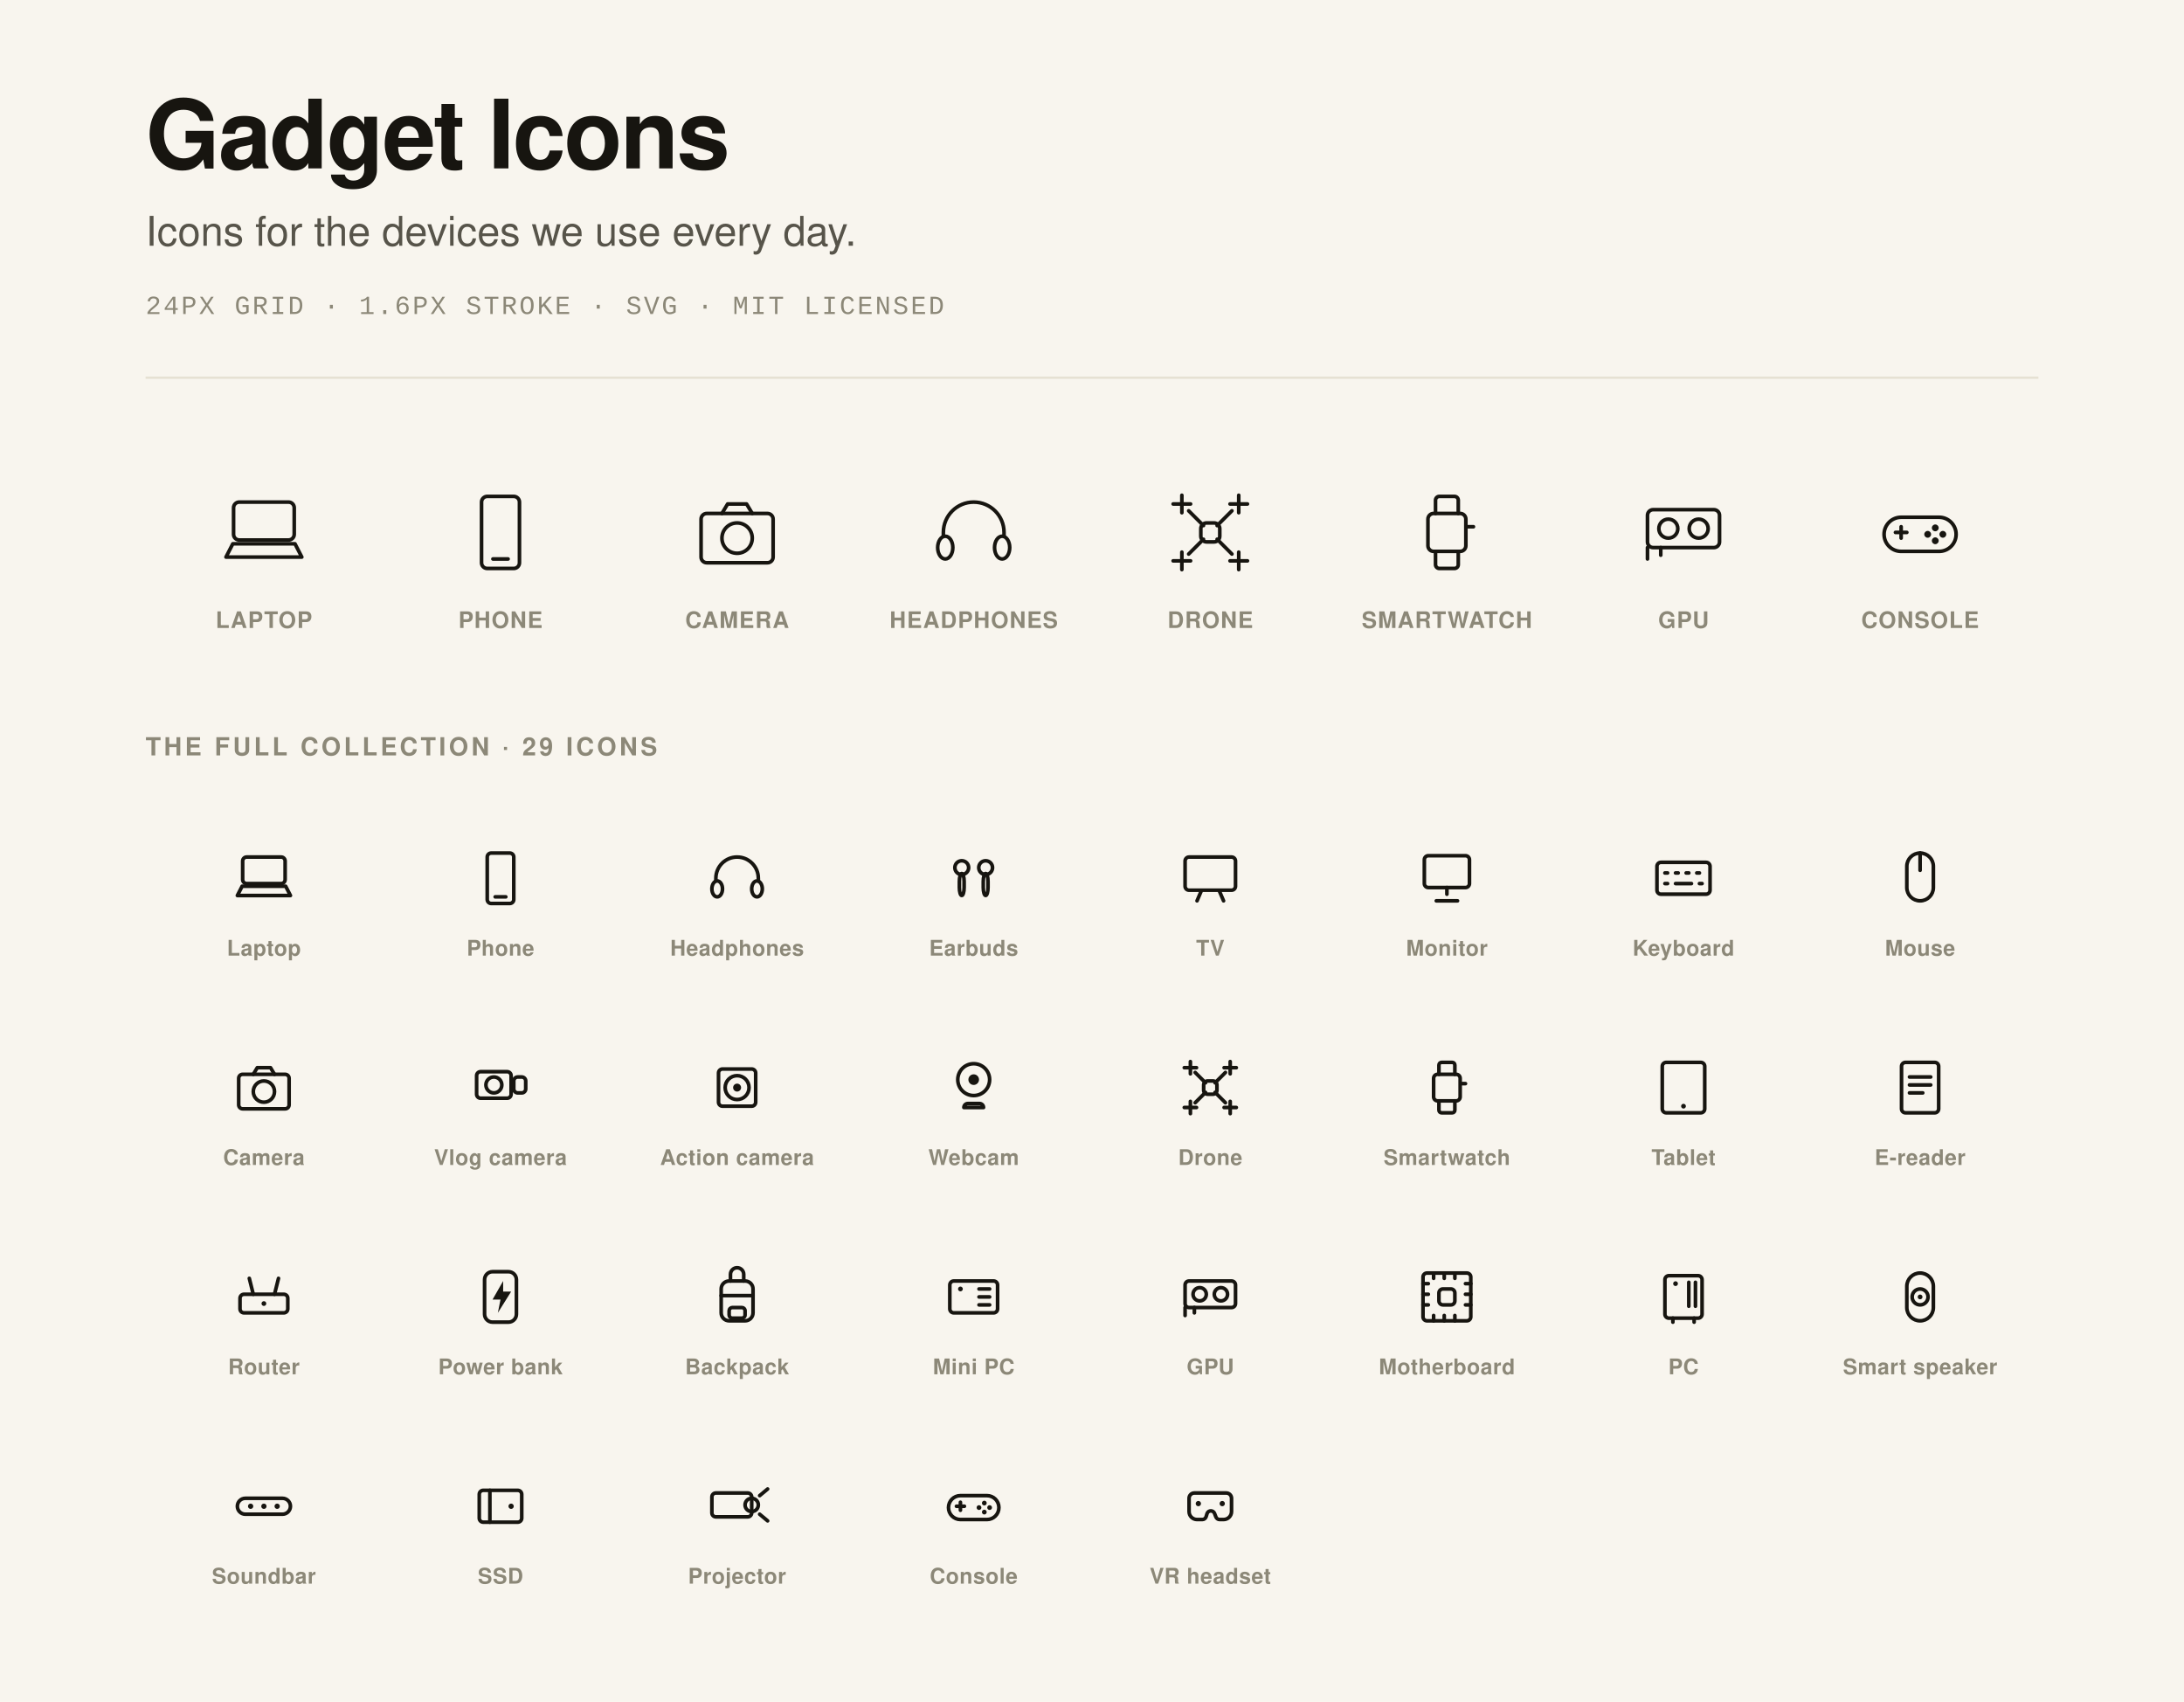
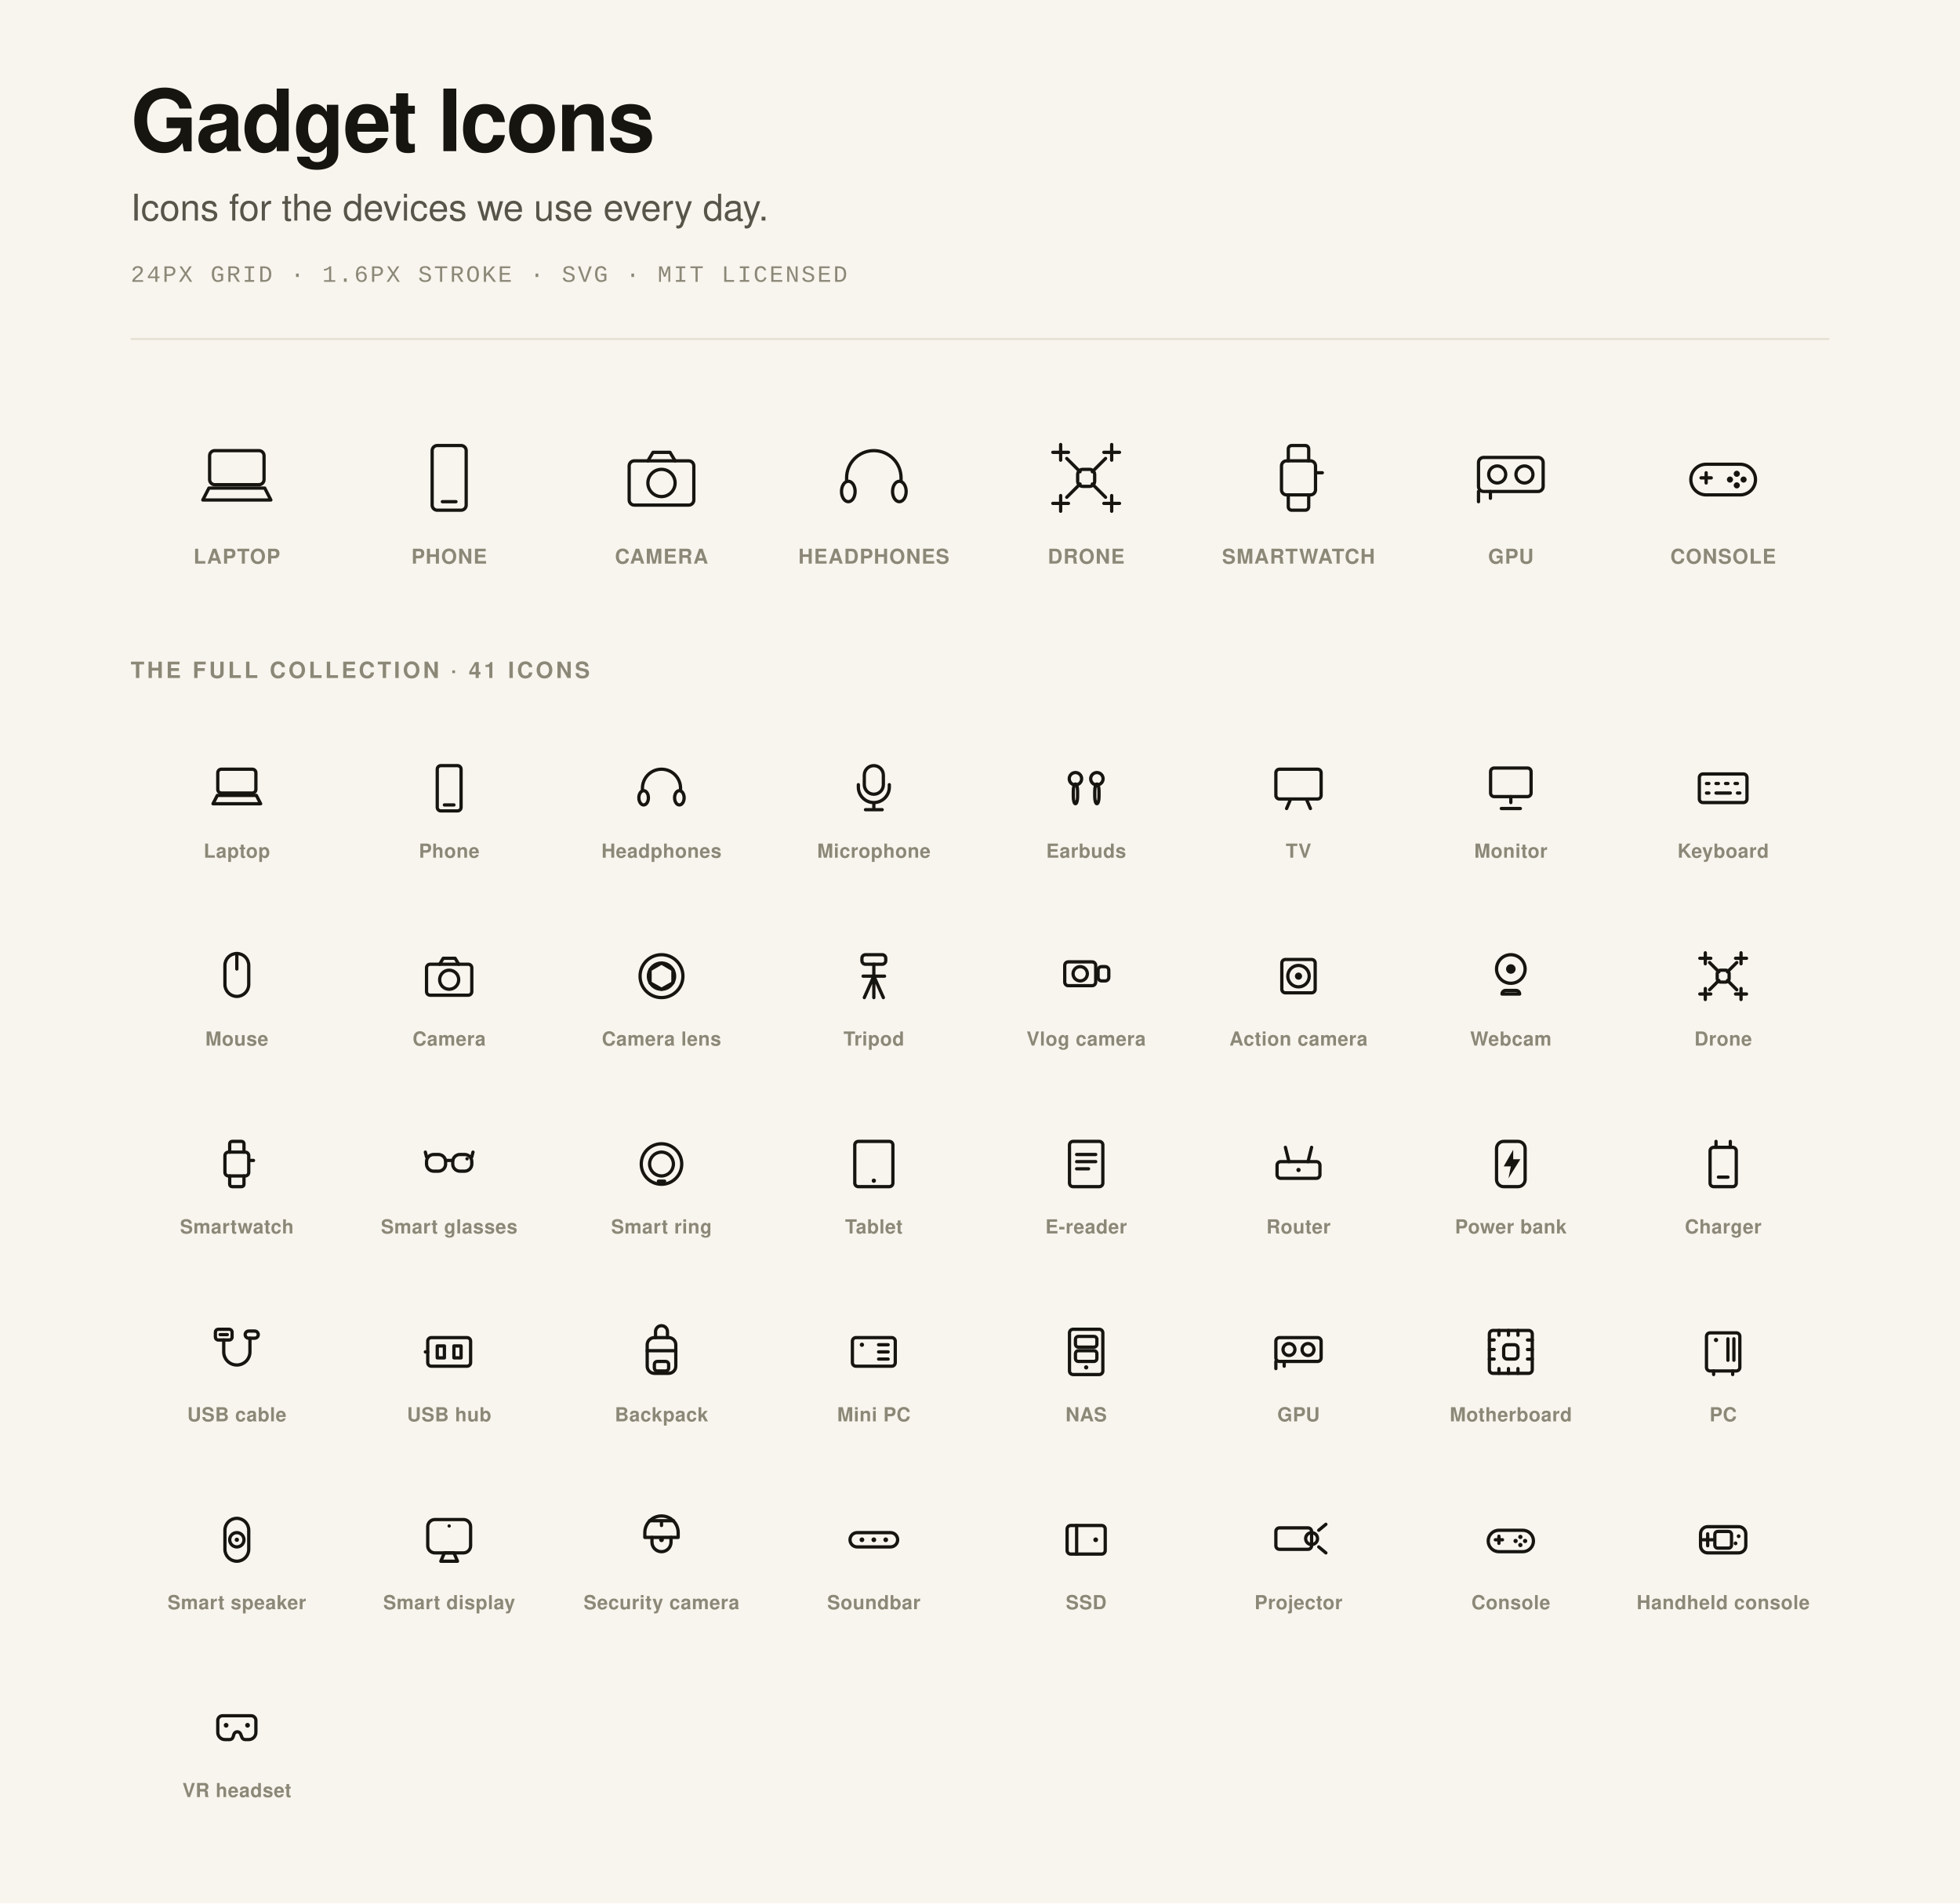
- <svg xmlns="http://www.w3.org/2000/svg" width="960" height="748" viewBox="0 0 960 748">
-   <rect width="960" height="748" fill="#F8F5EE" />
+ <svg xmlns="http://www.w3.org/2000/svg" width="960" height="932" viewBox="0 0 960 932">
+   <rect width="960" height="932" fill="#F8F5EE" />
  <text x="64" y="74" font-family="-apple-system, BlinkMacSystemFont, 'Segoe UI', Helvetica, Arial, sans-serif" font-size="42" font-weight="700" letter-spacing="-0.02em" fill="#171510">Gadget Icons</text>
  <text x="64" y="108" font-family="-apple-system, BlinkMacSystemFont, 'Segoe UI', Helvetica, Arial, sans-serif" font-size="18" font-weight="400" fill="#57544A">Icons for the devices we use every day.</text>
  <text x="64" y="138" font-family="ui-monospace, SFMono-Regular, Menlo, Consolas, 'Liberation Mono', monospace" font-size="11.5" font-weight="500" letter-spacing="0.08em" fill="#8C8878">24PX GRID · 1.6PX STROKE · SVG · MIT LICENSED</text>
  <line x1="64" y1="166" x2="896" y2="166" stroke="#E6E1D3" stroke-width="1" />
  <g transform="translate(96, 214) scale(1.666667)" stroke="#171510" fill="none" stroke-width="0.96" stroke-linecap="round" stroke-linejoin="round">
    <rect x="4" y="4" width="16" height="10" rx="1.5" />
    <path d="M2 18.5h20l-1.8-3.5H3.8z" />
  </g>
  <text x="116" y="276" text-anchor="middle" font-family="-apple-system, BlinkMacSystemFont, 'Segoe UI', Helvetica, Arial, sans-serif" font-size="10" font-weight="600" letter-spacing="0.04em" fill="#8C8878">LAPTOP</text>
  <g transform="translate(200, 214) scale(1.666667)" stroke="#171510" fill="none" stroke-width="0.96" stroke-linecap="round" stroke-linejoin="round">
    <rect x="7" y="2.5" width="10" height="19" rx="1.5" />
    <line x1="10" y1="19" x2="14" y2="19" />
  </g>
  <text x="220" y="276" text-anchor="middle" font-family="-apple-system, BlinkMacSystemFont, 'Segoe UI', Helvetica, Arial, sans-serif" font-size="10" font-weight="600" letter-spacing="0.04em" fill="#8C8878">PHONE</text>
  <g transform="translate(304, 214) scale(1.666667)" stroke="#171510" fill="none" stroke-width="0.96" stroke-linecap="round" stroke-linejoin="round">
    <rect x="2.5" y="7" width="19" height="13" rx="1.5" />
    <circle cx="12" cy="13.5" r="4" />
    <path d="M8 7l1.5-2.5h5L16 7" />
  </g>
  <text x="324" y="276" text-anchor="middle" font-family="-apple-system, BlinkMacSystemFont, 'Segoe UI', Helvetica, Arial, sans-serif" font-size="10" font-weight="600" letter-spacing="0.04em" fill="#8C8878">CAMERA</text>
  <g transform="translate(408, 214) scale(1.666667)" stroke="#171510" fill="none" stroke-width="0.96" stroke-linecap="round" stroke-linejoin="round">
    <path d="M4 13v-1a8 8 0 0 1 16 0v1" />
    <rect x="2.5" y="13" width="4" height="6" rx="3" />
    <rect x="17.5" y="13" width="4" height="6" rx="3" />
  </g>
  <text x="428" y="276" text-anchor="middle" font-family="-apple-system, BlinkMacSystemFont, 'Segoe UI', Helvetica, Arial, sans-serif" font-size="10" font-weight="600" letter-spacing="0.04em" fill="#8C8878">HEADPHONES</text>
  <g transform="translate(512, 214) scale(1.666667)" stroke="#171510" fill="none" stroke-width="0.96" stroke-linecap="round" stroke-linejoin="round">
    <path d="M2.2 4.5h4.6M4.5 2.2v4.6M17.2 4.5h4.6M19.5 2.2v4.6M2.2 19.5h4.6M4.5 17.2v4.6M17.2 19.5h4.6M19.5 17.2v4.6" />
    <path d="M6.3 6.3L10.2 10.2M17.7 6.3L13.8 10.2M6.3 17.7L10.2 13.8M17.7 17.7L13.8 13.8" />
    <rect x="9.5" y="9.5" width="5" height="5" rx="1.5" />
  </g>
  <text x="532" y="276" text-anchor="middle" font-family="-apple-system, BlinkMacSystemFont, 'Segoe UI', Helvetica, Arial, sans-serif" font-size="10" font-weight="600" letter-spacing="0.04em" fill="#8C8878">DRONE</text>
  <g transform="translate(616, 214) scale(1.666667)" stroke="#171510" fill="none" stroke-width="0.96" stroke-linecap="round" stroke-linejoin="round">
    <rect x="7" y="7" width="10" height="10" rx="1.5" />
    <path d="M9 7V3.5a1 1 0 0 1 1-1h4a1 1 0 0 1 1 1V7M9 17v3.5a1 1 0 0 0 1 1h4a1 1 0 0 0 1-1V17" />
    <line x1="17.3" y1="10.5" x2="19" y2="10.5" />
  </g>
  <text x="636" y="276" text-anchor="middle" font-family="-apple-system, BlinkMacSystemFont, 'Segoe UI', Helvetica, Arial, sans-serif" font-size="10" font-weight="600" letter-spacing="0.04em" fill="#8C8878">SMARTWATCH</text>
  <g transform="translate(720, 214) scale(1.666667)" stroke="#171510" fill="none" stroke-width="0.96" stroke-linecap="round" stroke-linejoin="round">
    <rect x="2.5" y="6" width="19" height="10" rx="1.5" />
    <circle cx="8" cy="11" r="2.5" />
    <circle cx="16" cy="11" r="2.5" />
    <path d="M2.5 16v3M6 16v2" />
  </g>
  <text x="740" y="276" text-anchor="middle" font-family="-apple-system, BlinkMacSystemFont, 'Segoe UI', Helvetica, Arial, sans-serif" font-size="10" font-weight="600" letter-spacing="0.04em" fill="#8C8878">GPU</text>
  <g transform="translate(824, 214) scale(1.666667)" stroke="#171510" fill="none" stroke-width="0.96" stroke-linecap="round" stroke-linejoin="round">
    <rect x="2.5" y="8" width="19" height="9" rx="4.5" />
    <path d="M7 10.5v3M5.5 12h3" />
    <circle cx="16" cy="10.8" r="0.9" fill="#171510" stroke="none" />
    <circle cx="18" cy="12.5" r="0.9" fill="#171510" stroke="none" />
    <circle cx="14" cy="12.5" r="0.9" fill="#171510" stroke="none" />
    <circle cx="16" cy="14.2" r="0.9" fill="#171510" stroke="none" />
  </g>
  <text x="844" y="276" text-anchor="middle" font-family="-apple-system, BlinkMacSystemFont, 'Segoe UI', Helvetica, Arial, sans-serif" font-size="10" font-weight="600" letter-spacing="0.04em" fill="#8C8878">CONSOLE</text>
-   <text x="64" y="332" font-family="-apple-system, BlinkMacSystemFont, 'Segoe UI', Helvetica, Arial, sans-serif" font-size="11" font-weight="700" letter-spacing="0.12em" fill="#8C8878">THE FULL COLLECTION · 29 ICONS</text>
+   <text x="64" y="332" font-family="-apple-system, BlinkMacSystemFont, 'Segoe UI', Helvetica, Arial, sans-serif" font-size="11" font-weight="700" letter-spacing="0.12em" fill="#8C8878">THE FULL COLLECTION · 41 ICONS</text>
  <g transform="translate(102, 372) scale(1.166667)" stroke="#171510" fill="none" stroke-width="1.371" stroke-linecap="round" stroke-linejoin="round">
    <rect x="4" y="4" width="16" height="10" rx="1.5" />
    <path d="M2 18.5h20l-1.8-3.5H3.8z" />
  </g>
  <text x="116" y="420" text-anchor="middle" font-family="-apple-system, BlinkMacSystemFont, 'Segoe UI', Helvetica, Arial, sans-serif" font-size="9.5" font-weight="600" letter-spacing="0.02em" fill="#8C8878">Laptop</text>
  <g transform="translate(206, 372) scale(1.166667)" stroke="#171510" fill="none" stroke-width="1.371" stroke-linecap="round" stroke-linejoin="round">
    <rect x="7" y="2.5" width="10" height="19" rx="1.5" />
    <line x1="10" y1="19" x2="14" y2="19" />
  </g>
  <text x="220" y="420" text-anchor="middle" font-family="-apple-system, BlinkMacSystemFont, 'Segoe UI', Helvetica, Arial, sans-serif" font-size="9.5" font-weight="600" letter-spacing="0.02em" fill="#8C8878">Phone</text>
  <g transform="translate(310, 372) scale(1.166667)" stroke="#171510" fill="none" stroke-width="1.371" stroke-linecap="round" stroke-linejoin="round">
    <path d="M4 13v-1a8 8 0 0 1 16 0v1" />
    <rect x="2.5" y="13" width="4" height="6" rx="3" />
    <rect x="17.5" y="13" width="4" height="6" rx="3" />
  </g>
  <text x="324" y="420" text-anchor="middle" font-family="-apple-system, BlinkMacSystemFont, 'Segoe UI', Helvetica, Arial, sans-serif" font-size="9.5" font-weight="600" letter-spacing="0.02em" fill="#8C8878">Headphones</text>
  <g transform="translate(414, 372) scale(1.166667)" stroke="#171510" fill="none" stroke-width="1.371" stroke-linecap="round" stroke-linejoin="round">
+     <rect x="8" y="2.5" width="8" height="12" rx="4" />
+     <path d="M5.5 10.5v1a6.5 6.5 0 0 0 13 0v-1M12 18v3M8.5 21h7" />
+   </g>
+   <text x="428" y="420" text-anchor="middle" font-family="-apple-system, BlinkMacSystemFont, 'Segoe UI', Helvetica, Arial, sans-serif" font-size="9.5" font-weight="600" letter-spacing="0.02em" fill="#8C8878">Microphone</text>
+   <g transform="translate(518, 372) scale(1.166667)" stroke="#171510" fill="none" stroke-width="1.371" stroke-linecap="round" stroke-linejoin="round">
    <circle cx="7.5" cy="8" r="2.6" />
    <rect x="6.6" y="10.2" width="1.8" height="8.3" rx="3" />
    <circle cx="16.5" cy="8" r="2.6" />
    <rect x="15.6" y="10.2" width="1.8" height="8.3" rx="3" />
  </g>
-   <text x="428" y="420" text-anchor="middle" font-family="-apple-system, BlinkMacSystemFont, 'Segoe UI', Helvetica, Arial, sans-serif" font-size="9.5" font-weight="600" letter-spacing="0.02em" fill="#8C8878">Earbuds</text>
-   <g transform="translate(518, 372) scale(1.166667)" stroke="#171510" fill="none" stroke-width="1.371" stroke-linecap="round" stroke-linejoin="round">
+   <text x="532" y="420" text-anchor="middle" font-family="-apple-system, BlinkMacSystemFont, 'Segoe UI', Helvetica, Arial, sans-serif" font-size="9.5" font-weight="600" letter-spacing="0.02em" fill="#8C8878">Earbuds</text>
+   <g transform="translate(622, 372) scale(1.166667)" stroke="#171510" fill="none" stroke-width="1.371" stroke-linecap="round" stroke-linejoin="round">
    <rect x="2.5" y="4" width="19" height="12.5" rx="1.5" />
    <path d="M7 20.5l1.5-3.5M17 20.5l-1.5-3.5" />
  </g>
-   <text x="532" y="420" text-anchor="middle" font-family="-apple-system, BlinkMacSystemFont, 'Segoe UI', Helvetica, Arial, sans-serif" font-size="9.5" font-weight="600" letter-spacing="0.02em" fill="#8C8878">TV</text>
-   <g transform="translate(622, 372) scale(1.166667)" stroke="#171510" fill="none" stroke-width="1.371" stroke-linecap="round" stroke-linejoin="round">
+   <text x="636" y="420" text-anchor="middle" font-family="-apple-system, BlinkMacSystemFont, 'Segoe UI', Helvetica, Arial, sans-serif" font-size="9.5" font-weight="600" letter-spacing="0.02em" fill="#8C8878">TV</text>
+   <g transform="translate(726, 372) scale(1.166667)" stroke="#171510" fill="none" stroke-width="1.371" stroke-linecap="round" stroke-linejoin="round">
    <rect x="3.5" y="3.5" width="17" height="12" rx="1.5" />
    <path d="M12 15.5v2.5" />
    <path d="M8 20.5h8" />
  </g>
-   <text x="636" y="420" text-anchor="middle" font-family="-apple-system, BlinkMacSystemFont, 'Segoe UI', Helvetica, Arial, sans-serif" font-size="9.5" font-weight="600" letter-spacing="0.02em" fill="#8C8878">Monitor</text>
-   <g transform="translate(726, 372) scale(1.166667)" stroke="#171510" fill="none" stroke-width="1.371" stroke-linecap="round" stroke-linejoin="round">
+   <text x="740" y="420" text-anchor="middle" font-family="-apple-system, BlinkMacSystemFont, 'Segoe UI', Helvetica, Arial, sans-serif" font-size="9.5" font-weight="600" letter-spacing="0.02em" fill="#8C8878">Monitor</text>
+   <g transform="translate(830, 372) scale(1.166667)" stroke="#171510" fill="none" stroke-width="1.371" stroke-linecap="round" stroke-linejoin="round">
    <rect x="2" y="6" width="20" height="12" rx="1.5" />
    <path d="M5 10h1M9 10h1M13 10h1M17 10h1M5 14h1M18 14h1M9 14h6" />
  </g>
-   <text x="740" y="420" text-anchor="middle" font-family="-apple-system, BlinkMacSystemFont, 'Segoe UI', Helvetica, Arial, sans-serif" font-size="9.5" font-weight="600" letter-spacing="0.02em" fill="#8C8878">Keyboard</text>
-   <g transform="translate(830, 372) scale(1.166667)" stroke="#171510" fill="none" stroke-width="1.371" stroke-linecap="round" stroke-linejoin="round">
+   <text x="844" y="420" text-anchor="middle" font-family="-apple-system, BlinkMacSystemFont, 'Segoe UI', Helvetica, Arial, sans-serif" font-size="9.5" font-weight="600" letter-spacing="0.02em" fill="#8C8878">Keyboard</text>
+   <g transform="translate(102, 464) scale(1.166667)" stroke="#171510" fill="none" stroke-width="1.371" stroke-linecap="round" stroke-linejoin="round">
    <rect x="7" y="2.5" width="10" height="18" rx="5" />
    <line x1="12" y1="2.5" x2="12" y2="9" />
  </g>
-   <text x="844" y="420" text-anchor="middle" font-family="-apple-system, BlinkMacSystemFont, 'Segoe UI', Helvetica, Arial, sans-serif" font-size="9.5" font-weight="600" letter-spacing="0.02em" fill="#8C8878">Mouse</text>
-   <g transform="translate(102, 464) scale(1.166667)" stroke="#171510" fill="none" stroke-width="1.371" stroke-linecap="round" stroke-linejoin="round">
+   <text x="116" y="512" text-anchor="middle" font-family="-apple-system, BlinkMacSystemFont, 'Segoe UI', Helvetica, Arial, sans-serif" font-size="9.5" font-weight="600" letter-spacing="0.02em" fill="#8C8878">Mouse</text>
+   <g transform="translate(206, 464) scale(1.166667)" stroke="#171510" fill="none" stroke-width="1.371" stroke-linecap="round" stroke-linejoin="round">
    <rect x="2.5" y="7" width="19" height="13" rx="1.5" />
    <circle cx="12" cy="13.5" r="4" />
    <path d="M8 7l1.5-2.5h5L16 7" />
  </g>
-   <text x="116" y="512" text-anchor="middle" font-family="-apple-system, BlinkMacSystemFont, 'Segoe UI', Helvetica, Arial, sans-serif" font-size="9.5" font-weight="600" letter-spacing="0.02em" fill="#8C8878">Camera</text>
-   <g transform="translate(206, 464) scale(1.166667)" stroke="#171510" fill="none" stroke-width="1.371" stroke-linecap="round" stroke-linejoin="round">
+   <text x="220" y="512" text-anchor="middle" font-family="-apple-system, BlinkMacSystemFont, 'Segoe UI', Helvetica, Arial, sans-serif" font-size="9.5" font-weight="600" letter-spacing="0.02em" fill="#8C8878">Camera</text>
+   <g transform="translate(310, 464) scale(1.166667)" stroke="#171510" fill="none" stroke-width="1.371" stroke-linecap="round" stroke-linejoin="round">
+     <circle cx="12" cy="12" r="9" />
+     <circle cx="12" cy="12" r="5.5" />
+     <path d="M12 6.5l4.8 2.8v5.5L12 17.5l-4.8-2.7V9.3z" />
+   </g>
+   <text x="324" y="512" text-anchor="middle" font-family="-apple-system, BlinkMacSystemFont, 'Segoe UI', Helvetica, Arial, sans-serif" font-size="9.5" font-weight="600" letter-spacing="0.02em" fill="#8C8878">Camera lens</text>
+   <g transform="translate(414, 464) scale(1.166667)" stroke="#171510" fill="none" stroke-width="1.371" stroke-linecap="round" stroke-linejoin="round">
+     <rect x="7" y="3" width="10" height="4" rx="1.5" />
+     <path d="M12 7v5M7.5 12h9M12 12l-4 9M12 12l4 9M12 12v9" />
+   </g>
+   <text x="428" y="512" text-anchor="middle" font-family="-apple-system, BlinkMacSystemFont, 'Segoe UI', Helvetica, Arial, sans-serif" font-size="9.5" font-weight="600" letter-spacing="0.02em" fill="#8C8878">Tripod</text>
+   <g transform="translate(518, 464) scale(1.166667)" stroke="#171510" fill="none" stroke-width="1.371" stroke-linecap="round" stroke-linejoin="round">
    <rect x="3" y="6" width="13" height="10" rx="1.5" />
    <circle cx="9.5" cy="11" r="3" />
    <rect x="17" y="8" width="4.5" height="6" rx="1.5" />
  </g>
-   <text x="220" y="512" text-anchor="middle" font-family="-apple-system, BlinkMacSystemFont, 'Segoe UI', Helvetica, Arial, sans-serif" font-size="9.5" font-weight="600" letter-spacing="0.02em" fill="#8C8878">Vlog camera</text>
-   <g transform="translate(310, 464) scale(1.166667)" stroke="#171510" fill="none" stroke-width="1.371" stroke-linecap="round" stroke-linejoin="round">
+   <text x="532" y="512" text-anchor="middle" font-family="-apple-system, BlinkMacSystemFont, 'Segoe UI', Helvetica, Arial, sans-serif" font-size="9.5" font-weight="600" letter-spacing="0.02em" fill="#8C8878">Vlog camera</text>
+   <g transform="translate(622, 464) scale(1.166667)" stroke="#171510" fill="none" stroke-width="1.371" stroke-linecap="round" stroke-linejoin="round">
    <rect x="5" y="5" width="14" height="14" rx="1.5" />
    <circle cx="12" cy="12" r="4.5" />
    <circle cx="12" cy="12" r="1.5" fill="#171510" stroke="none" />
  </g>
-   <text x="324" y="512" text-anchor="middle" font-family="-apple-system, BlinkMacSystemFont, 'Segoe UI', Helvetica, Arial, sans-serif" font-size="9.5" font-weight="600" letter-spacing="0.02em" fill="#8C8878">Action camera</text>
-   <g transform="translate(414, 464) scale(1.166667)" stroke="#171510" fill="none" stroke-width="1.371" stroke-linecap="round" stroke-linejoin="round">
+   <text x="636" y="512" text-anchor="middle" font-family="-apple-system, BlinkMacSystemFont, 'Segoe UI', Helvetica, Arial, sans-serif" font-size="9.5" font-weight="600" letter-spacing="0.02em" fill="#8C8878">Action camera</text>
+   <g transform="translate(726, 464) scale(1.166667)" stroke="#171510" fill="none" stroke-width="1.371" stroke-linecap="round" stroke-linejoin="round">
    <circle cx="12" cy="9" r="6" />
    <circle cx="12" cy="9" r="2" fill="#171510" stroke="none" />
    <path d="M8.3 19.5h7.4a1.5 1.5 0 0 0-1.5-1.5h-4.4a1.5 1.5 0 0 0-1.5 1.5z" />
  </g>
-   <text x="428" y="512" text-anchor="middle" font-family="-apple-system, BlinkMacSystemFont, 'Segoe UI', Helvetica, Arial, sans-serif" font-size="9.5" font-weight="600" letter-spacing="0.02em" fill="#8C8878">Webcam</text>
-   <g transform="translate(518, 464) scale(1.166667)" stroke="#171510" fill="none" stroke-width="1.371" stroke-linecap="round" stroke-linejoin="round">
+   <text x="740" y="512" text-anchor="middle" font-family="-apple-system, BlinkMacSystemFont, 'Segoe UI', Helvetica, Arial, sans-serif" font-size="9.5" font-weight="600" letter-spacing="0.02em" fill="#8C8878">Webcam</text>
+   <g transform="translate(830, 464) scale(1.166667)" stroke="#171510" fill="none" stroke-width="1.371" stroke-linecap="round" stroke-linejoin="round">
    <path d="M2.2 4.5h4.6M4.5 2.2v4.6M17.2 4.5h4.6M19.5 2.2v4.6M2.2 19.5h4.6M4.5 17.2v4.6M17.2 19.5h4.6M19.5 17.2v4.6" />
    <path d="M6.3 6.3L10.2 10.2M17.7 6.3L13.8 10.2M6.3 17.7L10.2 13.8M17.7 17.7L13.8 13.8" />
    <rect x="9.5" y="9.5" width="5" height="5" rx="1.5" />
  </g>
-   <text x="532" y="512" text-anchor="middle" font-family="-apple-system, BlinkMacSystemFont, 'Segoe UI', Helvetica, Arial, sans-serif" font-size="9.5" font-weight="600" letter-spacing="0.02em" fill="#8C8878">Drone</text>
-   <g transform="translate(622, 464) scale(1.166667)" stroke="#171510" fill="none" stroke-width="1.371" stroke-linecap="round" stroke-linejoin="round">
+   <text x="844" y="512" text-anchor="middle" font-family="-apple-system, BlinkMacSystemFont, 'Segoe UI', Helvetica, Arial, sans-serif" font-size="9.5" font-weight="600" letter-spacing="0.02em" fill="#8C8878">Drone</text>
+   <g transform="translate(102, 556) scale(1.166667)" stroke="#171510" fill="none" stroke-width="1.371" stroke-linecap="round" stroke-linejoin="round">
    <rect x="7" y="7" width="10" height="10" rx="1.5" />
    <path d="M9 7V3.5a1 1 0 0 1 1-1h4a1 1 0 0 1 1 1V7M9 17v3.5a1 1 0 0 0 1 1h4a1 1 0 0 0 1-1V17" />
    <line x1="17.3" y1="10.5" x2="19" y2="10.5" />
  </g>
-   <text x="636" y="512" text-anchor="middle" font-family="-apple-system, BlinkMacSystemFont, 'Segoe UI', Helvetica, Arial, sans-serif" font-size="9.5" font-weight="600" letter-spacing="0.02em" fill="#8C8878">Smartwatch</text>
-   <g transform="translate(726, 464) scale(1.166667)" stroke="#171510" fill="none" stroke-width="1.371" stroke-linecap="round" stroke-linejoin="round">
+   <text x="116" y="604" text-anchor="middle" font-family="-apple-system, BlinkMacSystemFont, 'Segoe UI', Helvetica, Arial, sans-serif" font-size="9.5" font-weight="600" letter-spacing="0.02em" fill="#8C8878">Smartwatch</text>
+   <g transform="translate(206, 556) scale(1.166667)" stroke="#171510" fill="none" stroke-width="1.371" stroke-linecap="round" stroke-linejoin="round">
+     <rect x="2.5" y="8" width="8" height="7" rx="3" />
+     <rect x="13.5" y="8" width="8" height="7" rx="3" />
+     <path d="M10.5 10.5h3M2.5 9L2 7M21.5 9l.5-2" />
+     <circle cx="19.5" cy="9.8" r="0.7" fill="#171510" stroke="none" />
+   </g>
+   <text x="220" y="604" text-anchor="middle" font-family="-apple-system, BlinkMacSystemFont, 'Segoe UI', Helvetica, Arial, sans-serif" font-size="9.5" font-weight="600" letter-spacing="0.02em" fill="#8C8878">Smart glasses</text>
+   <g transform="translate(310, 556) scale(1.166667)" stroke="#171510" fill="none" stroke-width="1.371" stroke-linecap="round" stroke-linejoin="round">
+     <circle cx="12" cy="12" r="8.5" />
+     <circle cx="12" cy="12" r="5" />
+     <rect x="10" y="18.5" width="4" height="1.5" rx="0.75" fill="#171510" stroke="none" />
+   </g>
+   <text x="324" y="604" text-anchor="middle" font-family="-apple-system, BlinkMacSystemFont, 'Segoe UI', Helvetica, Arial, sans-serif" font-size="9.5" font-weight="600" letter-spacing="0.02em" fill="#8C8878">Smart ring</text>
+   <g transform="translate(414, 556) scale(1.166667)" stroke="#171510" fill="none" stroke-width="1.371" stroke-linecap="round" stroke-linejoin="round">
    <rect x="4" y="2.5" width="16" height="19" rx="1.5" />
    <circle cx="12" cy="19" r="0.9" fill="#171510" stroke="none" />
  </g>
-   <text x="740" y="512" text-anchor="middle" font-family="-apple-system, BlinkMacSystemFont, 'Segoe UI', Helvetica, Arial, sans-serif" font-size="9.5" font-weight="600" letter-spacing="0.02em" fill="#8C8878">Tablet</text>
-   <g transform="translate(830, 464) scale(1.166667)" stroke="#171510" fill="none" stroke-width="1.371" stroke-linecap="round" stroke-linejoin="round">
+   <text x="428" y="604" text-anchor="middle" font-family="-apple-system, BlinkMacSystemFont, 'Segoe UI', Helvetica, Arial, sans-serif" font-size="9.5" font-weight="600" letter-spacing="0.02em" fill="#8C8878">Tablet</text>
+   <g transform="translate(518, 556) scale(1.166667)" stroke="#171510" fill="none" stroke-width="1.371" stroke-linecap="round" stroke-linejoin="round">
    <rect x="5" y="2.5" width="14" height="19" rx="1.5" />
    <path d="M8 8h8M8 11h8M8 14h5" />
  </g>
-   <text x="844" y="512" text-anchor="middle" font-family="-apple-system, BlinkMacSystemFont, 'Segoe UI', Helvetica, Arial, sans-serif" font-size="9.5" font-weight="600" letter-spacing="0.02em" fill="#8C8878">E-reader</text>
-   <g transform="translate(102, 556) scale(1.166667)" stroke="#171510" fill="none" stroke-width="1.371" stroke-linecap="round" stroke-linejoin="round">
+   <text x="532" y="604" text-anchor="middle" font-family="-apple-system, BlinkMacSystemFont, 'Segoe UI', Helvetica, Arial, sans-serif" font-size="9.5" font-weight="600" letter-spacing="0.02em" fill="#8C8878">E-reader</text>
+   <g transform="translate(622, 556) scale(1.166667)" stroke="#171510" fill="none" stroke-width="1.371" stroke-linecap="round" stroke-linejoin="round">
    <rect x="3" y="11" width="18" height="7" rx="1.5" />
    <path d="M8 11l-1.5-6M16 11l1.5-6" />
    <circle cx="12" cy="14.5" r="0.9" fill="#171510" stroke="none" />
  </g>
-   <text x="116" y="604" text-anchor="middle" font-family="-apple-system, BlinkMacSystemFont, 'Segoe UI', Helvetica, Arial, sans-serif" font-size="9.5" font-weight="600" letter-spacing="0.02em" fill="#8C8878">Router</text>
-   <g transform="translate(206, 556) scale(1.166667)" stroke="#171510" fill="none" stroke-width="1.371" stroke-linecap="round" stroke-linejoin="round">
+   <text x="636" y="604" text-anchor="middle" font-family="-apple-system, BlinkMacSystemFont, 'Segoe UI', Helvetica, Arial, sans-serif" font-size="9.5" font-weight="600" letter-spacing="0.02em" fill="#8C8878">Router</text>
+   <g transform="translate(726, 556) scale(1.166667)" stroke="#171510" fill="none" stroke-width="1.371" stroke-linecap="round" stroke-linejoin="round">
    <rect x="6" y="2.5" width="12" height="19" rx="3" />
    <path d="M13 6l-4 7h3l-1 5 5-8h-3z" fill="#171510" stroke="none" />
  </g>
-   <text x="220" y="604" text-anchor="middle" font-family="-apple-system, BlinkMacSystemFont, 'Segoe UI', Helvetica, Arial, sans-serif" font-size="9.5" font-weight="600" letter-spacing="0.02em" fill="#8C8878">Power bank</text>
-   <g transform="translate(310, 556) scale(1.166667)" stroke="#171510" fill="none" stroke-width="1.371" stroke-linecap="round" stroke-linejoin="round">
+   <text x="740" y="604" text-anchor="middle" font-family="-apple-system, BlinkMacSystemFont, 'Segoe UI', Helvetica, Arial, sans-serif" font-size="9.5" font-weight="600" letter-spacing="0.02em" fill="#8C8878">Power bank</text>
+   <g transform="translate(830, 556) scale(1.166667)" stroke="#171510" fill="none" stroke-width="1.371" stroke-linecap="round" stroke-linejoin="round">
+     <path d="M9 5V2.5M15 5V2.5" />
+     <rect x="6.5" y="5" width="11" height="16.5" rx="1.5" />
+     <path d="M10 17.5h4" />
+   </g>
+   <text x="844" y="604" text-anchor="middle" font-family="-apple-system, BlinkMacSystemFont, 'Segoe UI', Helvetica, Arial, sans-serif" font-size="9.5" font-weight="600" letter-spacing="0.02em" fill="#8C8878">Charger</text>
+   <g transform="translate(102, 648) scale(1.166667)" stroke="#171510" fill="none" stroke-width="1.371" stroke-linecap="round" stroke-linejoin="round">
+     <rect x="3" y="2.5" width="7" height="4.5" rx="1.2" />
+     <rect x="15.5" y="3.25" width="5.5" height="3" rx="1.5" />
+     <path d="M6.5 7v5a5.5 5.5 0 0 0 11 0V6.25M5 4.75h3" />
+   </g>
+   <text x="116" y="696" text-anchor="middle" font-family="-apple-system, BlinkMacSystemFont, 'Segoe UI', Helvetica, Arial, sans-serif" font-size="9.5" font-weight="600" letter-spacing="0.02em" fill="#8C8878">USB cable</text>
+   <g transform="translate(206, 648) scale(1.166667)" stroke="#171510" fill="none" stroke-width="1.371" stroke-linecap="round" stroke-linejoin="round">
+     <rect x="3" y="6" width="18" height="12" rx="1.5" />
+     <path d="M2 12h1M7 9.5h3v5H7zM14 9.5h3v5h-3z" />
+   </g>
+   <text x="220" y="696" text-anchor="middle" font-family="-apple-system, BlinkMacSystemFont, 'Segoe UI', Helvetica, Arial, sans-serif" font-size="9.5" font-weight="600" letter-spacing="0.02em" fill="#8C8878">USB hub</text>
+   <g transform="translate(310, 648) scale(1.166667)" stroke="#171510" fill="none" stroke-width="1.371" stroke-linecap="round" stroke-linejoin="round">
    <path d="M9.5 6V3.5a2.5 2.5 0 0 1 5 0V6" />
    <rect x="6" y="6" width="12" height="15" rx="3" />
    <path d="M6 11.5h12" />
    <rect x="9" y="16" width="6" height="4" rx="1.2" />
  </g>
-   <text x="324" y="604" text-anchor="middle" font-family="-apple-system, BlinkMacSystemFont, 'Segoe UI', Helvetica, Arial, sans-serif" font-size="9.5" font-weight="600" letter-spacing="0.02em" fill="#8C8878">Backpack</text>
-   <g transform="translate(414, 556) scale(1.166667)" stroke="#171510" fill="none" stroke-width="1.371" stroke-linecap="round" stroke-linejoin="round">
+   <text x="324" y="696" text-anchor="middle" font-family="-apple-system, BlinkMacSystemFont, 'Segoe UI', Helvetica, Arial, sans-serif" font-size="9.5" font-weight="600" letter-spacing="0.02em" fill="#8C8878">Backpack</text>
+   <g transform="translate(414, 648) scale(1.166667)" stroke="#171510" fill="none" stroke-width="1.371" stroke-linecap="round" stroke-linejoin="round">
    <rect x="3" y="6" width="18" height="12" rx="1.5" />
    <circle cx="7" cy="9" r="0.9" fill="#171510" stroke="none" />
    <path d="M14 9h4M14 12h4M14 15h4" />
  </g>
-   <text x="428" y="604" text-anchor="middle" font-family="-apple-system, BlinkMacSystemFont, 'Segoe UI', Helvetica, Arial, sans-serif" font-size="9.5" font-weight="600" letter-spacing="0.02em" fill="#8C8878">Mini PC</text>
-   <g transform="translate(518, 556) scale(1.166667)" stroke="#171510" fill="none" stroke-width="1.371" stroke-linecap="round" stroke-linejoin="round">
+   <text x="428" y="696" text-anchor="middle" font-family="-apple-system, BlinkMacSystemFont, 'Segoe UI', Helvetica, Arial, sans-serif" font-size="9.5" font-weight="600" letter-spacing="0.02em" fill="#8C8878">Mini PC</text>
+   <g transform="translate(518, 648) scale(1.166667)" stroke="#171510" fill="none" stroke-width="1.371" stroke-linecap="round" stroke-linejoin="round">
+     <rect x="5" y="2.5" width="14" height="19" rx="1.5" />
+     <rect x="7.5" y="5.5" width="9" height="4.5" rx="1.2" />
+     <rect x="7.5" y="11.5" width="9" height="4.5" rx="1.2" />
+     <circle cx="12" cy="18.5" r="0.9" fill="#171510" stroke="none" />
+   </g>
+   <text x="532" y="696" text-anchor="middle" font-family="-apple-system, BlinkMacSystemFont, 'Segoe UI', Helvetica, Arial, sans-serif" font-size="9.5" font-weight="600" letter-spacing="0.02em" fill="#8C8878">NAS</text>
+   <g transform="translate(622, 648) scale(1.166667)" stroke="#171510" fill="none" stroke-width="1.371" stroke-linecap="round" stroke-linejoin="round">
    <rect x="2.5" y="6" width="19" height="10" rx="1.5" />
    <circle cx="8" cy="11" r="2.5" />
    <circle cx="16" cy="11" r="2.5" />
    <path d="M2.5 16v3M6 16v2" />
  </g>
-   <text x="532" y="604" text-anchor="middle" font-family="-apple-system, BlinkMacSystemFont, 'Segoe UI', Helvetica, Arial, sans-serif" font-size="9.5" font-weight="600" letter-spacing="0.02em" fill="#8C8878">GPU</text>
-   <g transform="translate(622, 556) scale(1.166667)" stroke="#171510" fill="none" stroke-width="1.371" stroke-linecap="round" stroke-linejoin="round">
+   <text x="636" y="696" text-anchor="middle" font-family="-apple-system, BlinkMacSystemFont, 'Segoe UI', Helvetica, Arial, sans-serif" font-size="9.5" font-weight="600" letter-spacing="0.02em" fill="#8C8878">GPU</text>
+   <g transform="translate(726, 648) scale(1.166667)" stroke="#171510" fill="none" stroke-width="1.371" stroke-linecap="round" stroke-linejoin="round">
    <rect x="3" y="3" width="18" height="18" rx="1.5" />
    <rect x="9" y="9" width="6" height="6" rx="1.5" />
    <path d="M3 7h2M3 11h2M3 15h2M19 7h2M19 11h2M19 15h2M7 3v2M11 3v2M15 3v2M7 19v2M11 19v2M15 19v2" />
  </g>
-   <text x="636" y="604" text-anchor="middle" font-family="-apple-system, BlinkMacSystemFont, 'Segoe UI', Helvetica, Arial, sans-serif" font-size="9.5" font-weight="600" letter-spacing="0.02em" fill="#8C8878">Motherboard</text>
-   <g transform="translate(726, 556) scale(1.166667)" stroke="#171510" fill="none" stroke-width="1.371" stroke-linecap="round" stroke-linejoin="round">
+   <text x="740" y="696" text-anchor="middle" font-family="-apple-system, BlinkMacSystemFont, 'Segoe UI', Helvetica, Arial, sans-serif" font-size="9.5" font-weight="600" letter-spacing="0.02em" fill="#8C8878">Motherboard</text>
+   <g transform="translate(830, 648) scale(1.166667)" stroke="#171510" fill="none" stroke-width="1.371" stroke-linecap="round" stroke-linejoin="round">
    <rect x="5" y="4" width="14" height="16" rx="1.5" />
    <circle cx="9" cy="7" r="0.9" fill="#171510" stroke="none" />
    <path d="M14 6.5v9M16.5 6.5v9" />
    <path d="M8 20v1.5M16 20v1.5" />
  </g>
-   <text x="740" y="604" text-anchor="middle" font-family="-apple-system, BlinkMacSystemFont, 'Segoe UI', Helvetica, Arial, sans-serif" font-size="9.5" font-weight="600" letter-spacing="0.02em" fill="#8C8878">PC</text>
-   <g transform="translate(830, 556) scale(1.166667)" stroke="#171510" fill="none" stroke-width="1.371" stroke-linecap="round" stroke-linejoin="round">
+   <text x="844" y="696" text-anchor="middle" font-family="-apple-system, BlinkMacSystemFont, 'Segoe UI', Helvetica, Arial, sans-serif" font-size="9.5" font-weight="600" letter-spacing="0.02em" fill="#8C8878">PC</text>
+   <g transform="translate(102, 740) scale(1.166667)" stroke="#171510" fill="none" stroke-width="1.371" stroke-linecap="round" stroke-linejoin="round">
    <rect x="7" y="3" width="10" height="18" rx="5" />
    <circle cx="12" cy="12" r="3" />
    <circle cx="12" cy="12" r="0.9" fill="#171510" stroke="none" />
  </g>
-   <text x="844" y="604" text-anchor="middle" font-family="-apple-system, BlinkMacSystemFont, 'Segoe UI', Helvetica, Arial, sans-serif" font-size="9.5" font-weight="600" letter-spacing="0.02em" fill="#8C8878">Smart speaker</text>
-   <g transform="translate(102, 648) scale(1.166667)" stroke="#171510" fill="none" stroke-width="1.371" stroke-linecap="round" stroke-linejoin="round">
+   <text x="116" y="788" text-anchor="middle" font-family="-apple-system, BlinkMacSystemFont, 'Segoe UI', Helvetica, Arial, sans-serif" font-size="9.5" font-weight="600" letter-spacing="0.02em" fill="#8C8878">Smart speaker</text>
+   <g transform="translate(206, 740) scale(1.166667)" stroke="#171510" fill="none" stroke-width="1.371" stroke-linecap="round" stroke-linejoin="round">
+     <rect x="3" y="3.5" width="18" height="14" rx="3" />
+     <circle cx="12" cy="6.2" r="0.7" fill="#171510" stroke="none" />
+     <path d="M8.5 21h7L14 17.5h-4z" />
+   </g>
+   <text x="220" y="788" text-anchor="middle" font-family="-apple-system, BlinkMacSystemFont, 'Segoe UI', Helvetica, Arial, sans-serif" font-size="9.5" font-weight="600" letter-spacing="0.02em" fill="#8C8878">Smart display</text>
+   <g transform="translate(310, 740) scale(1.166667)" stroke="#171510" fill="none" stroke-width="1.371" stroke-linecap="round" stroke-linejoin="round">
+     <path d="M5 9a7 7 0 0 1 14 0v2H5z" />
+     <path d="M8 11v2a4 4 0 0 0 8 0v-2" />
+     <circle cx="12" cy="12" r="1" fill="#171510" stroke="none" />
+     <path d="M7 4h10M12 4v2" />
+   </g>
+   <text x="324" y="788" text-anchor="middle" font-family="-apple-system, BlinkMacSystemFont, 'Segoe UI', Helvetica, Arial, sans-serif" font-size="9.5" font-weight="600" letter-spacing="0.02em" fill="#8C8878">Security camera</text>
+   <g transform="translate(414, 740) scale(1.166667)" stroke="#171510" fill="none" stroke-width="1.371" stroke-linecap="round" stroke-linejoin="round">
    <rect x="2" y="9" width="20" height="6" rx="3" />
    <circle cx="7" cy="12" r="1" fill="#171510" stroke="none" />
    <circle cx="12" cy="12" r="1" fill="#171510" stroke="none" />
    <circle cx="17" cy="12" r="1" fill="#171510" stroke="none" />
  </g>
-   <text x="116" y="696" text-anchor="middle" font-family="-apple-system, BlinkMacSystemFont, 'Segoe UI', Helvetica, Arial, sans-serif" font-size="9.5" font-weight="600" letter-spacing="0.02em" fill="#8C8878">Soundbar</text>
-   <g transform="translate(206, 648) scale(1.166667)" stroke="#171510" fill="none" stroke-width="1.371" stroke-linecap="round" stroke-linejoin="round">
+   <text x="428" y="788" text-anchor="middle" font-family="-apple-system, BlinkMacSystemFont, 'Segoe UI', Helvetica, Arial, sans-serif" font-size="9.5" font-weight="600" letter-spacing="0.02em" fill="#8C8878">Soundbar</text>
+   <g transform="translate(518, 740) scale(1.166667)" stroke="#171510" fill="none" stroke-width="1.371" stroke-linecap="round" stroke-linejoin="round">
    <rect x="4" y="6" width="16" height="12" rx="1.5" />
    <path d="M8 6v12" />
    <circle cx="16" cy="12" r="1" fill="#171510" stroke="none" />
  </g>
-   <text x="220" y="696" text-anchor="middle" font-family="-apple-system, BlinkMacSystemFont, 'Segoe UI', Helvetica, Arial, sans-serif" font-size="9.5" font-weight="600" letter-spacing="0.02em" fill="#8C8878">SSD</text>
-   <g transform="translate(310, 648) scale(1.166667)" stroke="#171510" fill="none" stroke-width="1.371" stroke-linecap="round" stroke-linejoin="round">
+   <text x="532" y="788" text-anchor="middle" font-family="-apple-system, BlinkMacSystemFont, 'Segoe UI', Helvetica, Arial, sans-serif" font-size="9.5" font-weight="600" letter-spacing="0.02em" fill="#8C8878">SSD</text>
+   <g transform="translate(622, 740) scale(1.166667)" stroke="#171510" fill="none" stroke-width="1.371" stroke-linecap="round" stroke-linejoin="round">
    <rect x="2.5" y="7" width="15" height="9" rx="1.5" />
    <circle cx="17.5" cy="11.5" r="2.5" />
    <path d="M20.5 8l3-2.5M20.5 15l3 2.5" />
  </g>
-   <text x="324" y="696" text-anchor="middle" font-family="-apple-system, BlinkMacSystemFont, 'Segoe UI', Helvetica, Arial, sans-serif" font-size="9.5" font-weight="600" letter-spacing="0.02em" fill="#8C8878">Projector</text>
-   <g transform="translate(414, 648) scale(1.166667)" stroke="#171510" fill="none" stroke-width="1.371" stroke-linecap="round" stroke-linejoin="round">
+   <text x="636" y="788" text-anchor="middle" font-family="-apple-system, BlinkMacSystemFont, 'Segoe UI', Helvetica, Arial, sans-serif" font-size="9.5" font-weight="600" letter-spacing="0.02em" fill="#8C8878">Projector</text>
+   <g transform="translate(726, 740) scale(1.166667)" stroke="#171510" fill="none" stroke-width="1.371" stroke-linecap="round" stroke-linejoin="round">
    <rect x="2.5" y="8" width="19" height="9" rx="4.5" />
    <path d="M7 10.5v3M5.5 12h3" />
    <circle cx="16" cy="10.8" r="0.9" fill="#171510" stroke="none" />
    <circle cx="18" cy="12.5" r="0.9" fill="#171510" stroke="none" />
    <circle cx="14" cy="12.5" r="0.9" fill="#171510" stroke="none" />
    <circle cx="16" cy="14.2" r="0.9" fill="#171510" stroke="none" />
  </g>
-   <text x="428" y="696" text-anchor="middle" font-family="-apple-system, BlinkMacSystemFont, 'Segoe UI', Helvetica, Arial, sans-serif" font-size="9.5" font-weight="600" letter-spacing="0.02em" fill="#8C8878">Console</text>
-   <g transform="translate(518, 648) scale(1.166667)" stroke="#171510" fill="none" stroke-width="1.371" stroke-linecap="round" stroke-linejoin="round">
+   <text x="740" y="788" text-anchor="middle" font-family="-apple-system, BlinkMacSystemFont, 'Segoe UI', Helvetica, Arial, sans-serif" font-size="9.5" font-weight="600" letter-spacing="0.02em" fill="#8C8878">Console</text>
+   <g transform="translate(830, 740) scale(1.166667)" stroke="#171510" fill="none" stroke-width="1.371" stroke-linecap="round" stroke-linejoin="round">
+     <rect x="2.5" y="6.5" width="19" height="11" rx="3" />
+     <rect x="8.5" y="8.5" width="7" height="7" rx="1.2" />
+     <path d="M5.5 9.5v5M3.5 12h4" />
+     <circle cx="18.5" cy="10.5" r="0.8" fill="#171510" stroke="none" />
+     <circle cx="17.2" cy="13.5" r="0.8" fill="#171510" stroke="none" />
+   </g>
+   <text x="844" y="788" text-anchor="middle" font-family="-apple-system, BlinkMacSystemFont, 'Segoe UI', Helvetica, Arial, sans-serif" font-size="9.5" font-weight="600" letter-spacing="0.02em" fill="#8C8878">Handheld console</text>
+   <g transform="translate(102, 832) scale(1.166667)" stroke="#171510" fill="none" stroke-width="1.371" stroke-linecap="round" stroke-linejoin="round">
    <path d="M4 9a2 2 0 0 1 2-2h12a2 2 0 0 1 2 2v5a3 3 0 0 1-3 3h-1.5a1.5 1.5 0 0 1-1.4-1l-.5-1.3a1.5 1.5 0 0 0-2.8 0L10.4 16a1.5 1.5 0 0 1-1.4 1H7a3 3 0 0 1-3-3z" />
    <circle cx="7.5" cy="11" r="1" fill="#171510" stroke="none" />
    <circle cx="16.5" cy="11" r="1" fill="#171510" stroke="none" />
  </g>
-   <text x="532" y="696" text-anchor="middle" font-family="-apple-system, BlinkMacSystemFont, 'Segoe UI', Helvetica, Arial, sans-serif" font-size="9.5" font-weight="600" letter-spacing="0.02em" fill="#8C8878">VR headset</text>
+   <text x="116" y="880" text-anchor="middle" font-family="-apple-system, BlinkMacSystemFont, 'Segoe UI', Helvetica, Arial, sans-serif" font-size="9.5" font-weight="600" letter-spacing="0.02em" fill="#8C8878">VR headset</text>
</svg>
